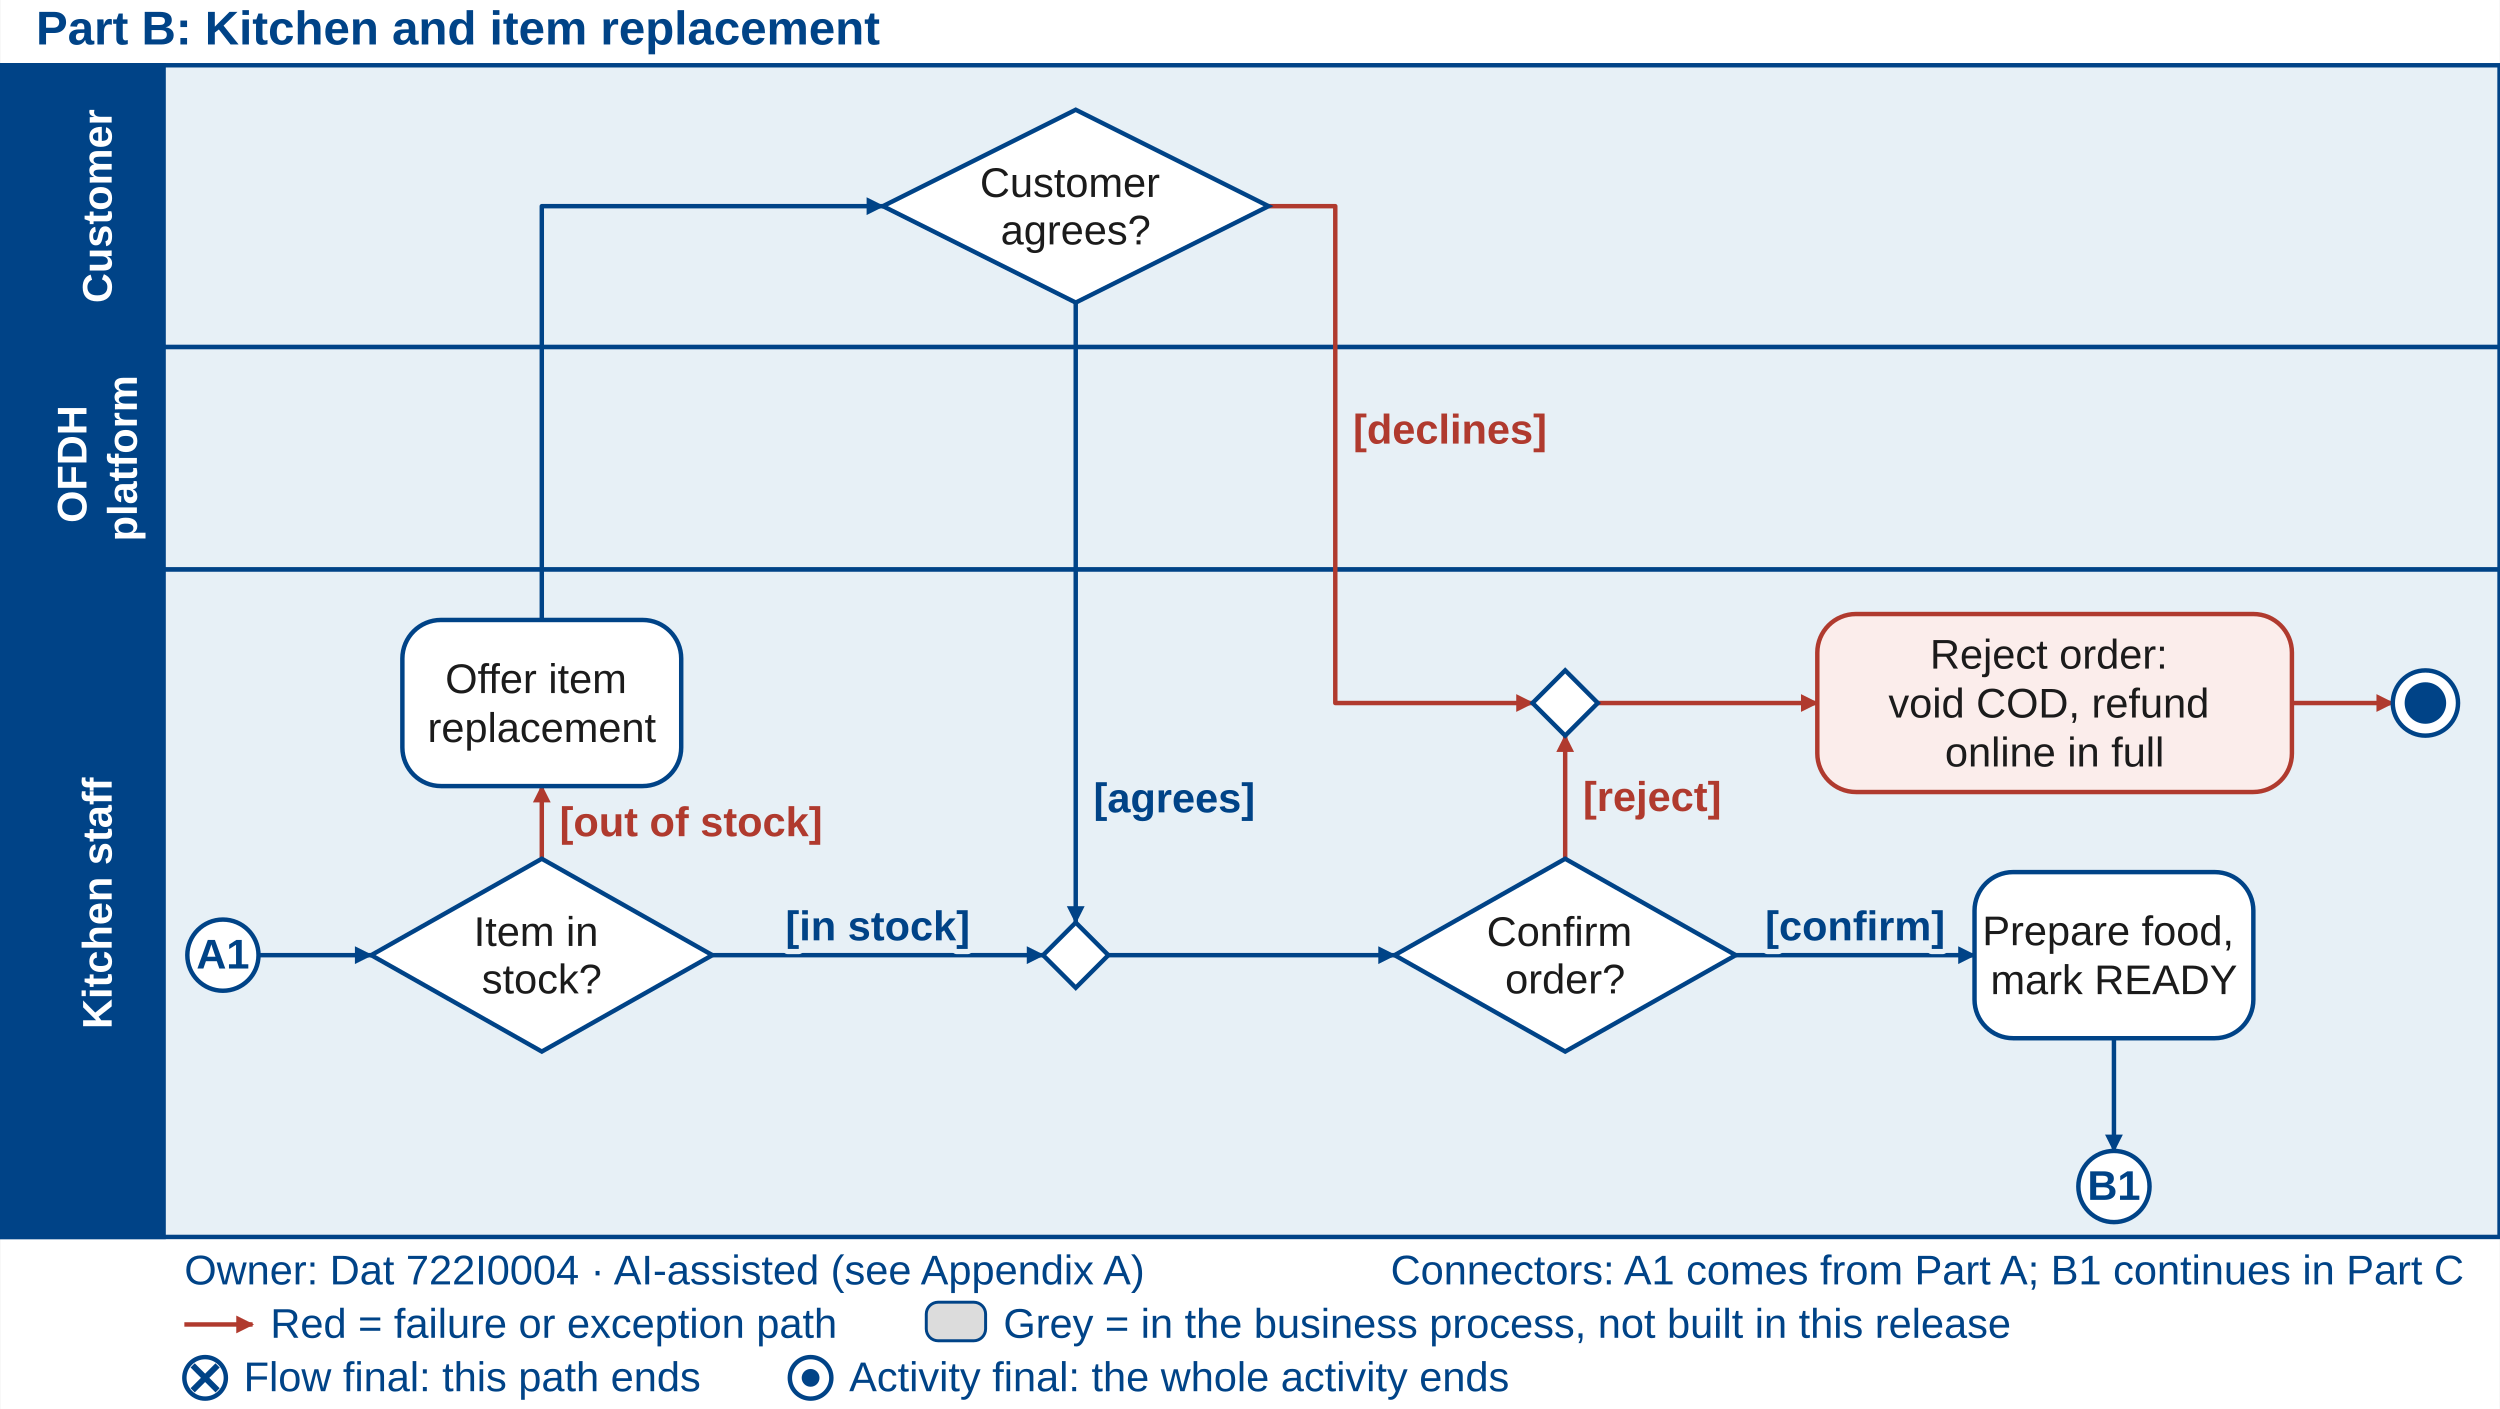
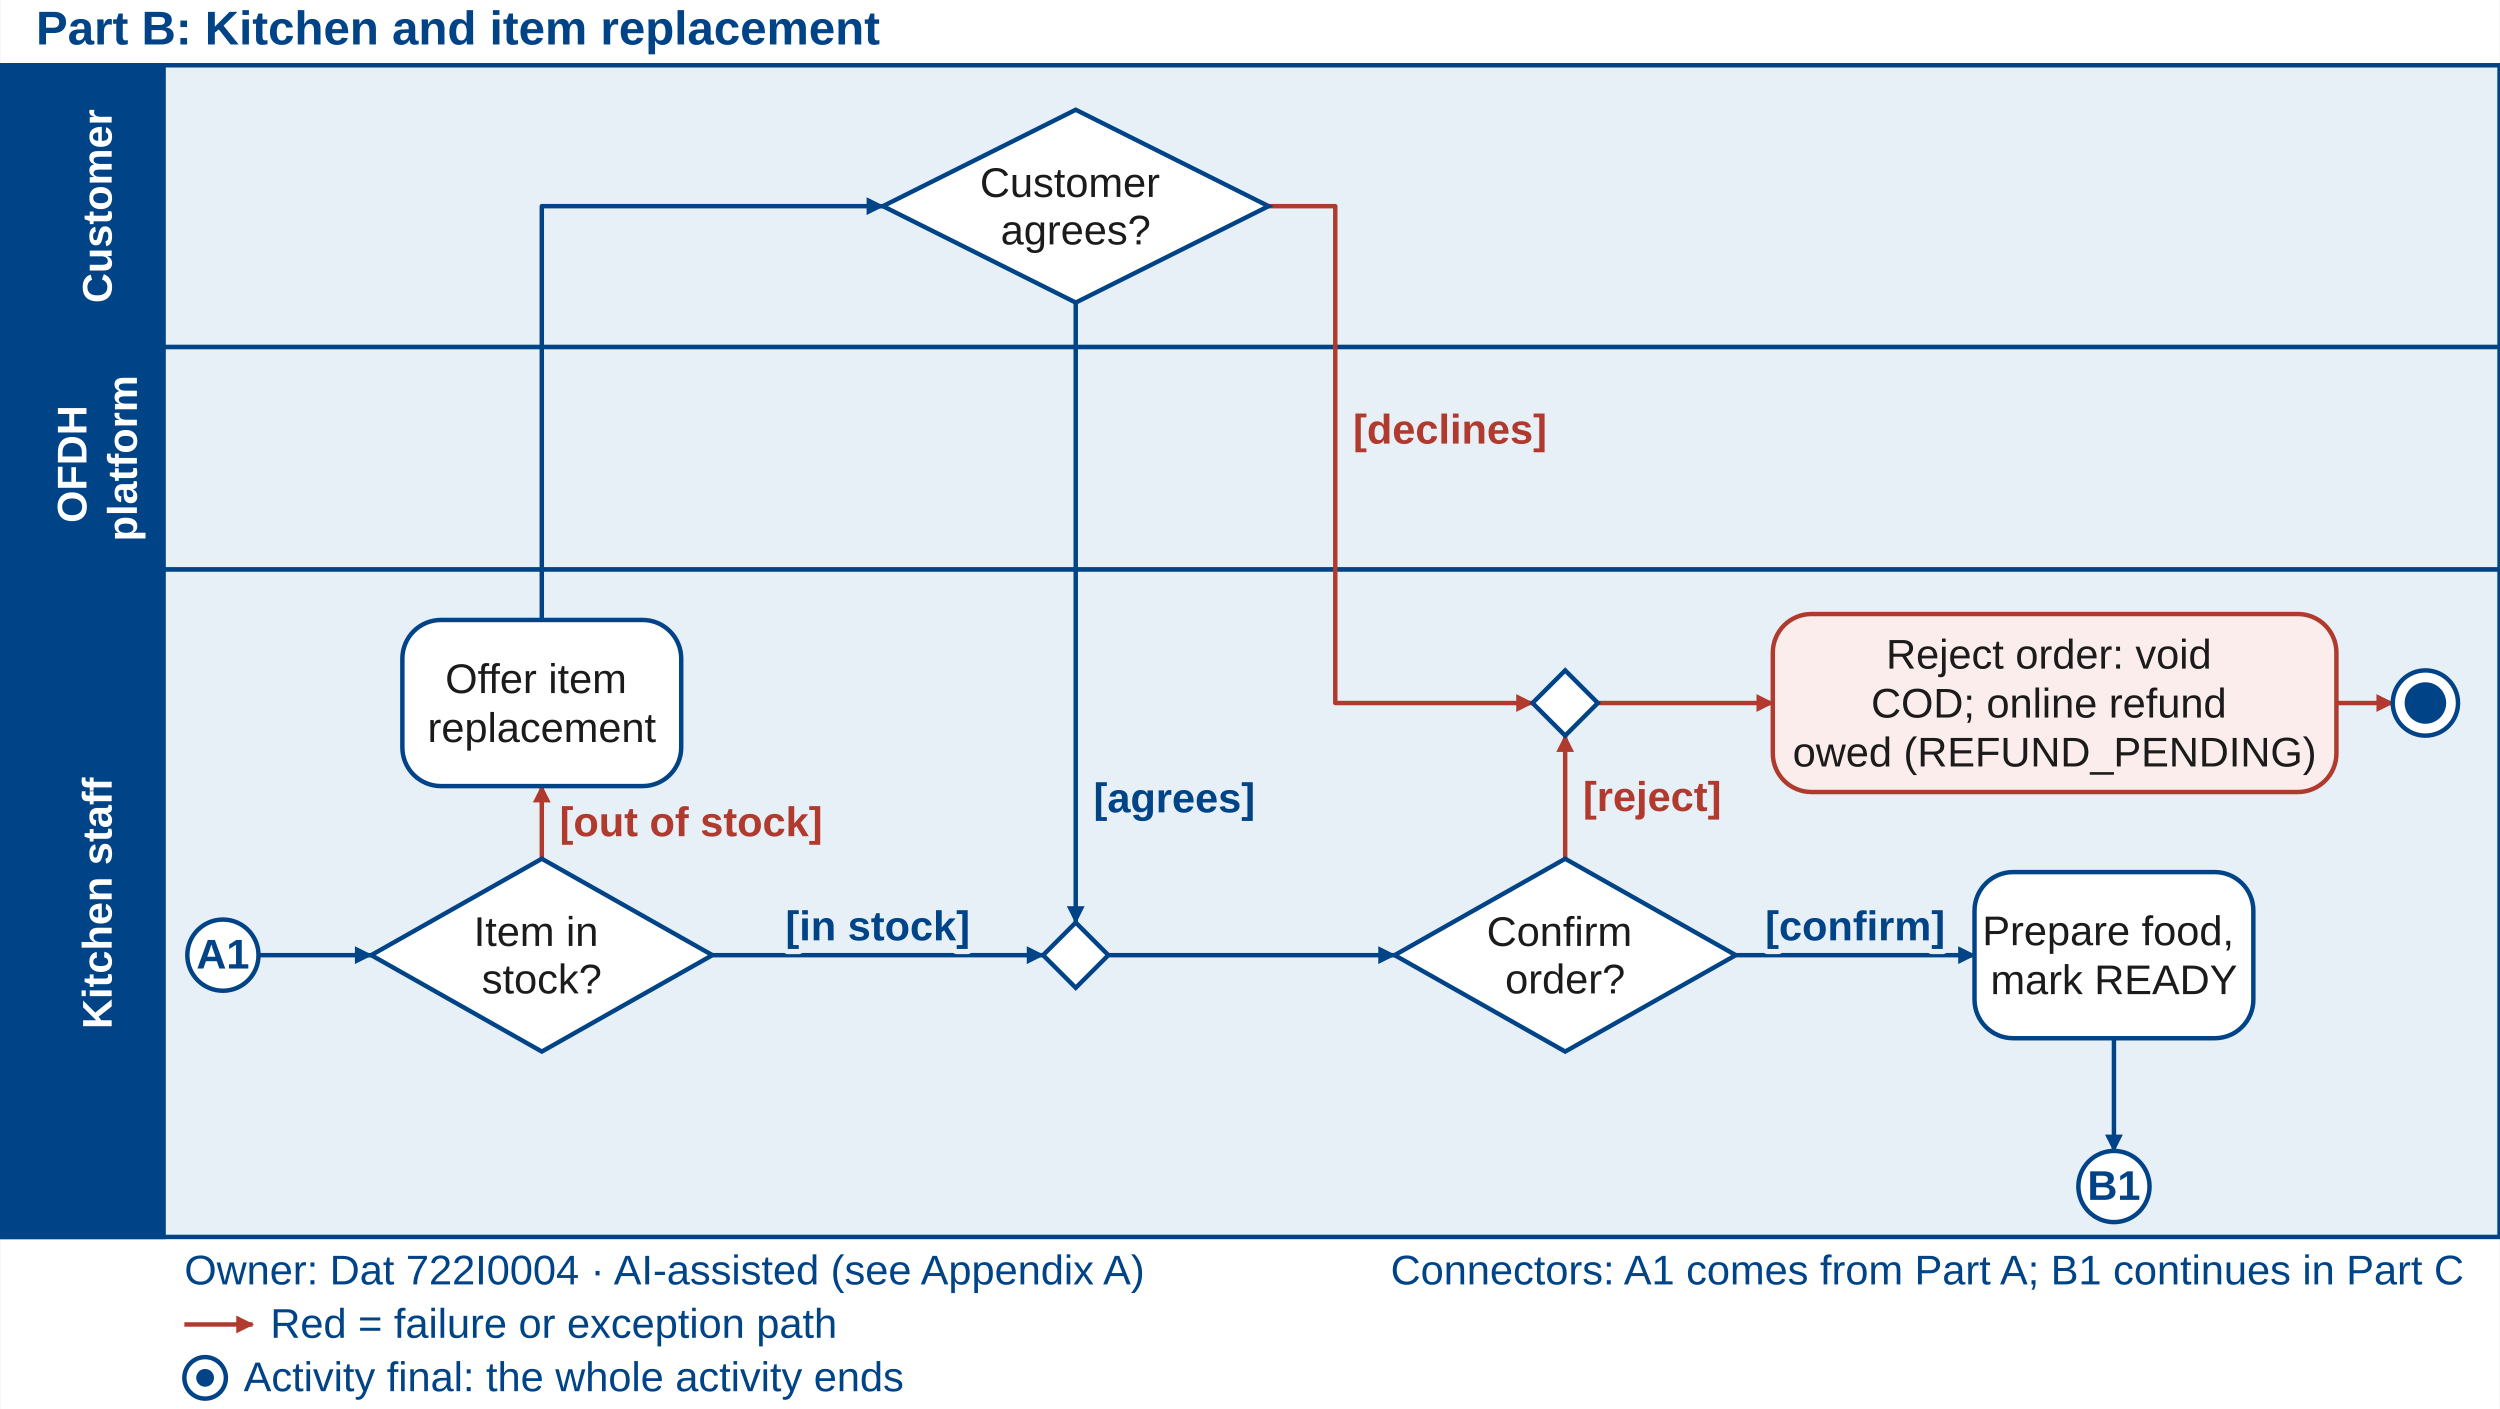
<svg xmlns="http://www.w3.org/2000/svg" width="2500" height="1409" viewBox="1905 0 1685 950">
  <defs>
    <marker id="ab" viewBox="0 0 12 12" refX="11" refY="6" markerWidth="12" markerHeight="12" markerUnits="userSpaceOnUse" orient="auto">
      <path d="M0,0 L12,6 L0,12 z" fill="#004387" />
    </marker>
    <marker id="ar" viewBox="0 0 12 12" refX="11" refY="6" markerWidth="12" markerHeight="12" markerUnits="userSpaceOnUse" orient="auto">
      <path d="M0,0 L12,6 L0,12 z" fill="#B03A2E" />
    </marker>
  </defs>
  <rect x="1905" y="0" width="1685" height="950" fill="#FFFFFF" />
  <text x="1929" y="30" font-family="Arial, Helvetica, sans-serif" font-size="32" font-weight="bold" fill="#004387">Part B: Kitchen and item replacement</text>
  <rect x="1905" y="44" width="1685" height="190" fill="#E7F0F6" stroke="#004387" stroke-width="3" />
  <rect x="1905" y="44" width="110" height="190" fill="#004387" stroke="#004387" stroke-width="3" />
  <text transform="translate(1970.0,139.0) rotate(-90)" font-family="Arial, Helvetica, sans-serif" font-size="28" font-weight="bold" fill="#FFFFFF" text-anchor="middle">
    <tspan x="0" dy="10.0">Customer</tspan>
  </text>
  <rect x="1905" y="234" width="1685" height="150" fill="#E7F0F6" stroke="#004387" stroke-width="3" />
  <rect x="1905" y="234" width="110" height="150" fill="#004387" stroke="#004387" stroke-width="3" />
  <text transform="translate(1970.0,309.0) rotate(-90)" font-family="Arial, Helvetica, sans-serif" font-size="28" font-weight="bold" fill="#FFFFFF" text-anchor="middle">
    <tspan x="0" dy="-7.0">OFDH</tspan>
    <tspan x="0" dy="34">platform</tspan>
  </text>
  <rect x="1905" y="384" width="1685" height="450" fill="#E7F0F6" stroke="#004387" stroke-width="3" />
  <rect x="1905" y="384" width="110" height="450" fill="#004387" stroke="#004387" stroke-width="3" />
  <text transform="translate(1970.0,609.0) rotate(-90)" font-family="Arial, Helvetica, sans-serif" font-size="28" font-weight="bold" fill="#FFFFFF" text-anchor="middle">
    <tspan x="0" dy="10.0">Kitchen staff</tspan>
  </text>
  <path d="M2079.0,644.0 L2155.0,644.0" fill="none" stroke="#004387" stroke-width="3" marker-end="url(#ab)" stroke-linejoin="round" />
  <path d="M2270.0,579.0 L2270.0,530.0" fill="none" stroke="#B03A2E" stroke-width="3" marker-end="url(#ar)" stroke-linejoin="round" />
  <path d="M2270.0,418.0 L2270.0,139.0 L2500.0,139.0" fill="none" stroke="#004387" stroke-width="3" marker-end="url(#ab)" stroke-linejoin="round" />
  <path d="M2385.0,644.0 L2608.0,644.0" fill="none" stroke="#004387" stroke-width="3" marker-end="url(#ab)" stroke-linejoin="round" />
  <path d="M2630.0,204.0 L2630.0,622.0" fill="none" stroke="#004387" stroke-width="3" marker-end="url(#ab)" stroke-linejoin="round" />
  <path d="M2760.0,139.0 L2805.0,139.0 L2805.0,474.0 L2938.0,474.0" fill="none" stroke="#B03A2E" stroke-width="3" marker-end="url(#ar)" stroke-linejoin="round" />
  <path d="M2652.0,644.0 L2845.0,644.0" fill="none" stroke="#004387" stroke-width="3" marker-end="url(#ab)" stroke-linejoin="round" />
  <path d="M2960.0,579.0 L2960.0,496.0" fill="none" stroke="#B03A2E" stroke-width="3" marker-end="url(#ar)" stroke-linejoin="round" />
-   <path d="M2982.0,474.0 L3130.0,474.0" fill="none" stroke="#B03A2E" stroke-width="3" marker-end="url(#ar)" stroke-linejoin="round" />
-   <path d="M3450.0,474.0 L3518.0,474.0" fill="none" stroke="#B03A2E" stroke-width="3" marker-end="url(#ar)" stroke-linejoin="round" />
+   <path d="M2982.0,474.0 L3100.0,474.0" fill="none" stroke="#B03A2E" stroke-width="3" marker-end="url(#ar)" stroke-linejoin="round" />
+   <path d="M3480.0,474.0 L3518.0,474.0" fill="none" stroke="#B03A2E" stroke-width="3" marker-end="url(#ar)" stroke-linejoin="round" />
  <path d="M3075.0,644.0 L3236.0,644.0" fill="none" stroke="#004387" stroke-width="3" marker-end="url(#ab)" stroke-linejoin="round" />
  <path d="M3330.0,700.0 L3330.0,776.0" fill="none" stroke="#004387" stroke-width="3" marker-end="url(#ab)" stroke-linejoin="round" />
  <polygon points="2270,579.0 2385.0,644 2270,709.0 2155.0,644" fill="#FFFFFF" stroke="#004387" stroke-width="3" />
  <text x="2270" y="637.8" font-family="Arial, Helvetica, sans-serif" font-size="28" fill="#1B1B1B" text-anchor="middle" font-weight="normal">
    <tspan x="2270" dy="0">Item in</tspan>
    <tspan x="2270" dy="32">stock?</tspan>
  </text>
  <rect x="2176.0" y="418.0" width="188" height="112" rx="26" fill="#FFFFFF" stroke="#004387" stroke-width="3" />
  <text x="2270" y="467.3" font-family="Arial, Helvetica, sans-serif" font-size="28" fill="#1B1B1B" text-anchor="middle" font-weight="normal">
    <tspan x="2270" dy="0">Offer item</tspan>
    <tspan x="2270" dy="33">replacement</tspan>
  </text>
  <polygon points="2630,74.0 2760.0,139 2630,204.0 2500.0,139" fill="#FFFFFF" stroke="#004387" stroke-width="3" />
  <text x="2630" y="132.8" font-family="Arial, Helvetica, sans-serif" font-size="28" fill="#1B1B1B" text-anchor="middle" font-weight="normal">
    <tspan x="2630" dy="0">Customer</tspan>
    <tspan x="2630" dy="32">agrees?</tspan>
  </text>
  <polygon points="2630,622.0 2652.0,644 2630,666.0 2608.0,644" fill="#FFFFFF" stroke="#004387" stroke-width="3" />
  <polygon points="2960,579.0 3075.0,644 2960,709.0 2845.0,644" fill="#FFFFFF" stroke="#004387" stroke-width="3" />
  <text x="2960" y="637.8" font-family="Arial, Helvetica, sans-serif" font-size="28" fill="#1B1B1B" text-anchor="middle" font-weight="normal">
    <tspan x="2960" dy="0">Confirm</tspan>
    <tspan x="2960" dy="32">order?</tspan>
  </text>
  <polygon points="2960,452.0 2982.0,474 2960,496.0 2938.0,474" fill="#FFFFFF" stroke="#004387" stroke-width="3" />
-   <rect x="3130.0" y="414.0" width="320" height="120" rx="26" fill="#FBEDEB" stroke="#B03A2E" stroke-width="3" />
+   <rect x="3100.0" y="414.0" width="380" height="120" rx="26" fill="#FBEDEB" stroke="#B03A2E" stroke-width="3" />
  <text x="3290" y="450.8" font-family="Arial, Helvetica, sans-serif" font-size="28" fill="#1B1B1B" text-anchor="middle" font-weight="normal">
-     <tspan x="3290" dy="0">Reject order:</tspan>
-     <tspan x="3290" dy="33">void COD, refund</tspan>
-     <tspan x="3290" dy="33">online in full</tspan>
+     <tspan x="3290" dy="0">Reject order: void</tspan>
+     <tspan x="3290" dy="33">COD; online refund</tspan>
+     <tspan x="3290" dy="33">owed (REFUND_PENDING)</tspan>
  </text>
  <circle cx="3540" cy="474" r="22.0" fill="#FFFFFF" stroke="#004387" stroke-width="3" />
  <circle cx="3540" cy="474" r="14.0" fill="#004387" />
  <rect x="3236.0" y="588.0" width="188" height="112" rx="26" fill="#FFFFFF" stroke="#004387" stroke-width="3" />
  <text x="3330" y="637.3" font-family="Arial, Helvetica, sans-serif" font-size="28" fill="#1B1B1B" text-anchor="middle" font-weight="normal">
    <tspan x="3330" dy="0">Prepare food,</tspan>
    <tspan x="3330" dy="33">mark READY</tspan>
  </text>
  <circle cx="2055.0" cy="644.0" r="24" fill="#FFFFFF" stroke="#004387" stroke-width="3" />
  <text x="2055.0" y="653.0" font-family="Arial, Helvetica, sans-serif" font-size="28" font-weight="bold" fill="#004387" text-anchor="middle">A1</text>
  <circle cx="3330.0" cy="800.0" r="24" fill="#FFFFFF" stroke="#004387" stroke-width="3" />
  <text x="3330.0" y="809.0" font-family="Arial, Helvetica, sans-serif" font-size="28" font-weight="bold" fill="#004387" text-anchor="middle">B1</text>
  <text x="2282.0" y="563.8" font-family="Arial, Helvetica, sans-serif" font-size="28" font-weight="bold" fill="#B03A2E" text-anchor="start" stroke="#E7F0F6" stroke-width="7" stroke-linejoin="round" paint-order="stroke">
    <tspan x="2282.0" dy="0">[out of stock]</tspan>
  </text>
  <text x="2496.5" y="634.0" font-family="Arial, Helvetica, sans-serif" font-size="28" font-weight="bold" fill="#004387" text-anchor="middle" stroke="#E7F0F6" stroke-width="7" stroke-linejoin="round" paint-order="stroke">
    <tspan x="2496.5" dy="0">[in stock]</tspan>
  </text>
  <text x="2642.0" y="547.7" font-family="Arial, Helvetica, sans-serif" font-size="28" font-weight="bold" fill="#004387" text-anchor="start" stroke="#E7F0F6" stroke-width="7" stroke-linejoin="round" paint-order="stroke">
    <tspan x="2642.0" dy="0">[agrees]</tspan>
  </text>
  <text x="2817.0" y="299.1" font-family="Arial, Helvetica, sans-serif" font-size="28" font-weight="bold" fill="#B03A2E" text-anchor="start" stroke="#E7F0F6" stroke-width="7" stroke-linejoin="round" paint-order="stroke">
    <tspan x="2817.0" dy="0">[declines]</tspan>
  </text>
  <text x="2972.0" y="546.8" font-family="Arial, Helvetica, sans-serif" font-size="28" font-weight="bold" fill="#B03A2E" text-anchor="start" stroke="#E7F0F6" stroke-width="7" stroke-linejoin="round" paint-order="stroke">
    <tspan x="2972.0" dy="0">[reject]</tspan>
  </text>
  <text x="3155.5" y="634.0" font-family="Arial, Helvetica, sans-serif" font-size="28" font-weight="bold" fill="#004387" text-anchor="middle" stroke="#E7F0F6" stroke-width="7" stroke-linejoin="round" paint-order="stroke">
    <tspan x="3155.5" dy="0">[confirm]</tspan>
  </text>
  <text x="2029" y="866" font-family="Arial, Helvetica, sans-serif" font-size="28" fill="#004387">Owner: Dat 722I0004 · AI-assisted (see Appendix A)</text>
  <text x="3566" y="866" font-family="Arial, Helvetica, sans-serif" font-size="28" fill="#004387" text-anchor="end">Connectors: A1 comes from Part A; B1 continues in Part C</text>
  <path d="M2029,893 L2075,893" stroke="#B03A2E" stroke-width="3" marker-end="url(#ar)" />
  <text x="2087" y="902" font-family="Arial, Helvetica, sans-serif" font-size="28" fill="#004387">Red = failure or exception path</text>
-   <rect x="2529.234" y="878" width="40" height="26" rx="8" fill="#DCDCDC" stroke="#004387" stroke-width="2" />
-   <text x="2581.234" y="902" font-family="Arial, Helvetica, sans-serif" font-size="28" fill="#004387">Grey = in the business process, not built in this release</text>
  <circle cx="2043" cy="929" r="14" fill="#FFFFFF" stroke="#004387" stroke-width="3" />
-   <path d="M2034.6,920.6 L2051.4,937.4 M2034.6,937.4 L2051.4,920.6" stroke="#004387" stroke-width="4" />
-   <text x="2069" y="938" font-family="Arial, Helvetica, sans-serif" font-size="28" fill="#004387">Flow final: this path ends</text>
-   <circle cx="2451.234" cy="929" r="14" fill="#FFFFFF" stroke="#004387" stroke-width="3" />
-   <circle cx="2451.234" cy="929" r="6" fill="#004387" />
-   <text x="2477.234" y="938" font-family="Arial, Helvetica, sans-serif" font-size="28" fill="#004387">Activity final: the whole activity ends</text>
+   <circle cx="2043" cy="929" r="6" fill="#004387" />
+   <text x="2069" y="938" font-family="Arial, Helvetica, sans-serif" font-size="28" fill="#004387">Activity final: the whole activity ends</text>
</svg>
